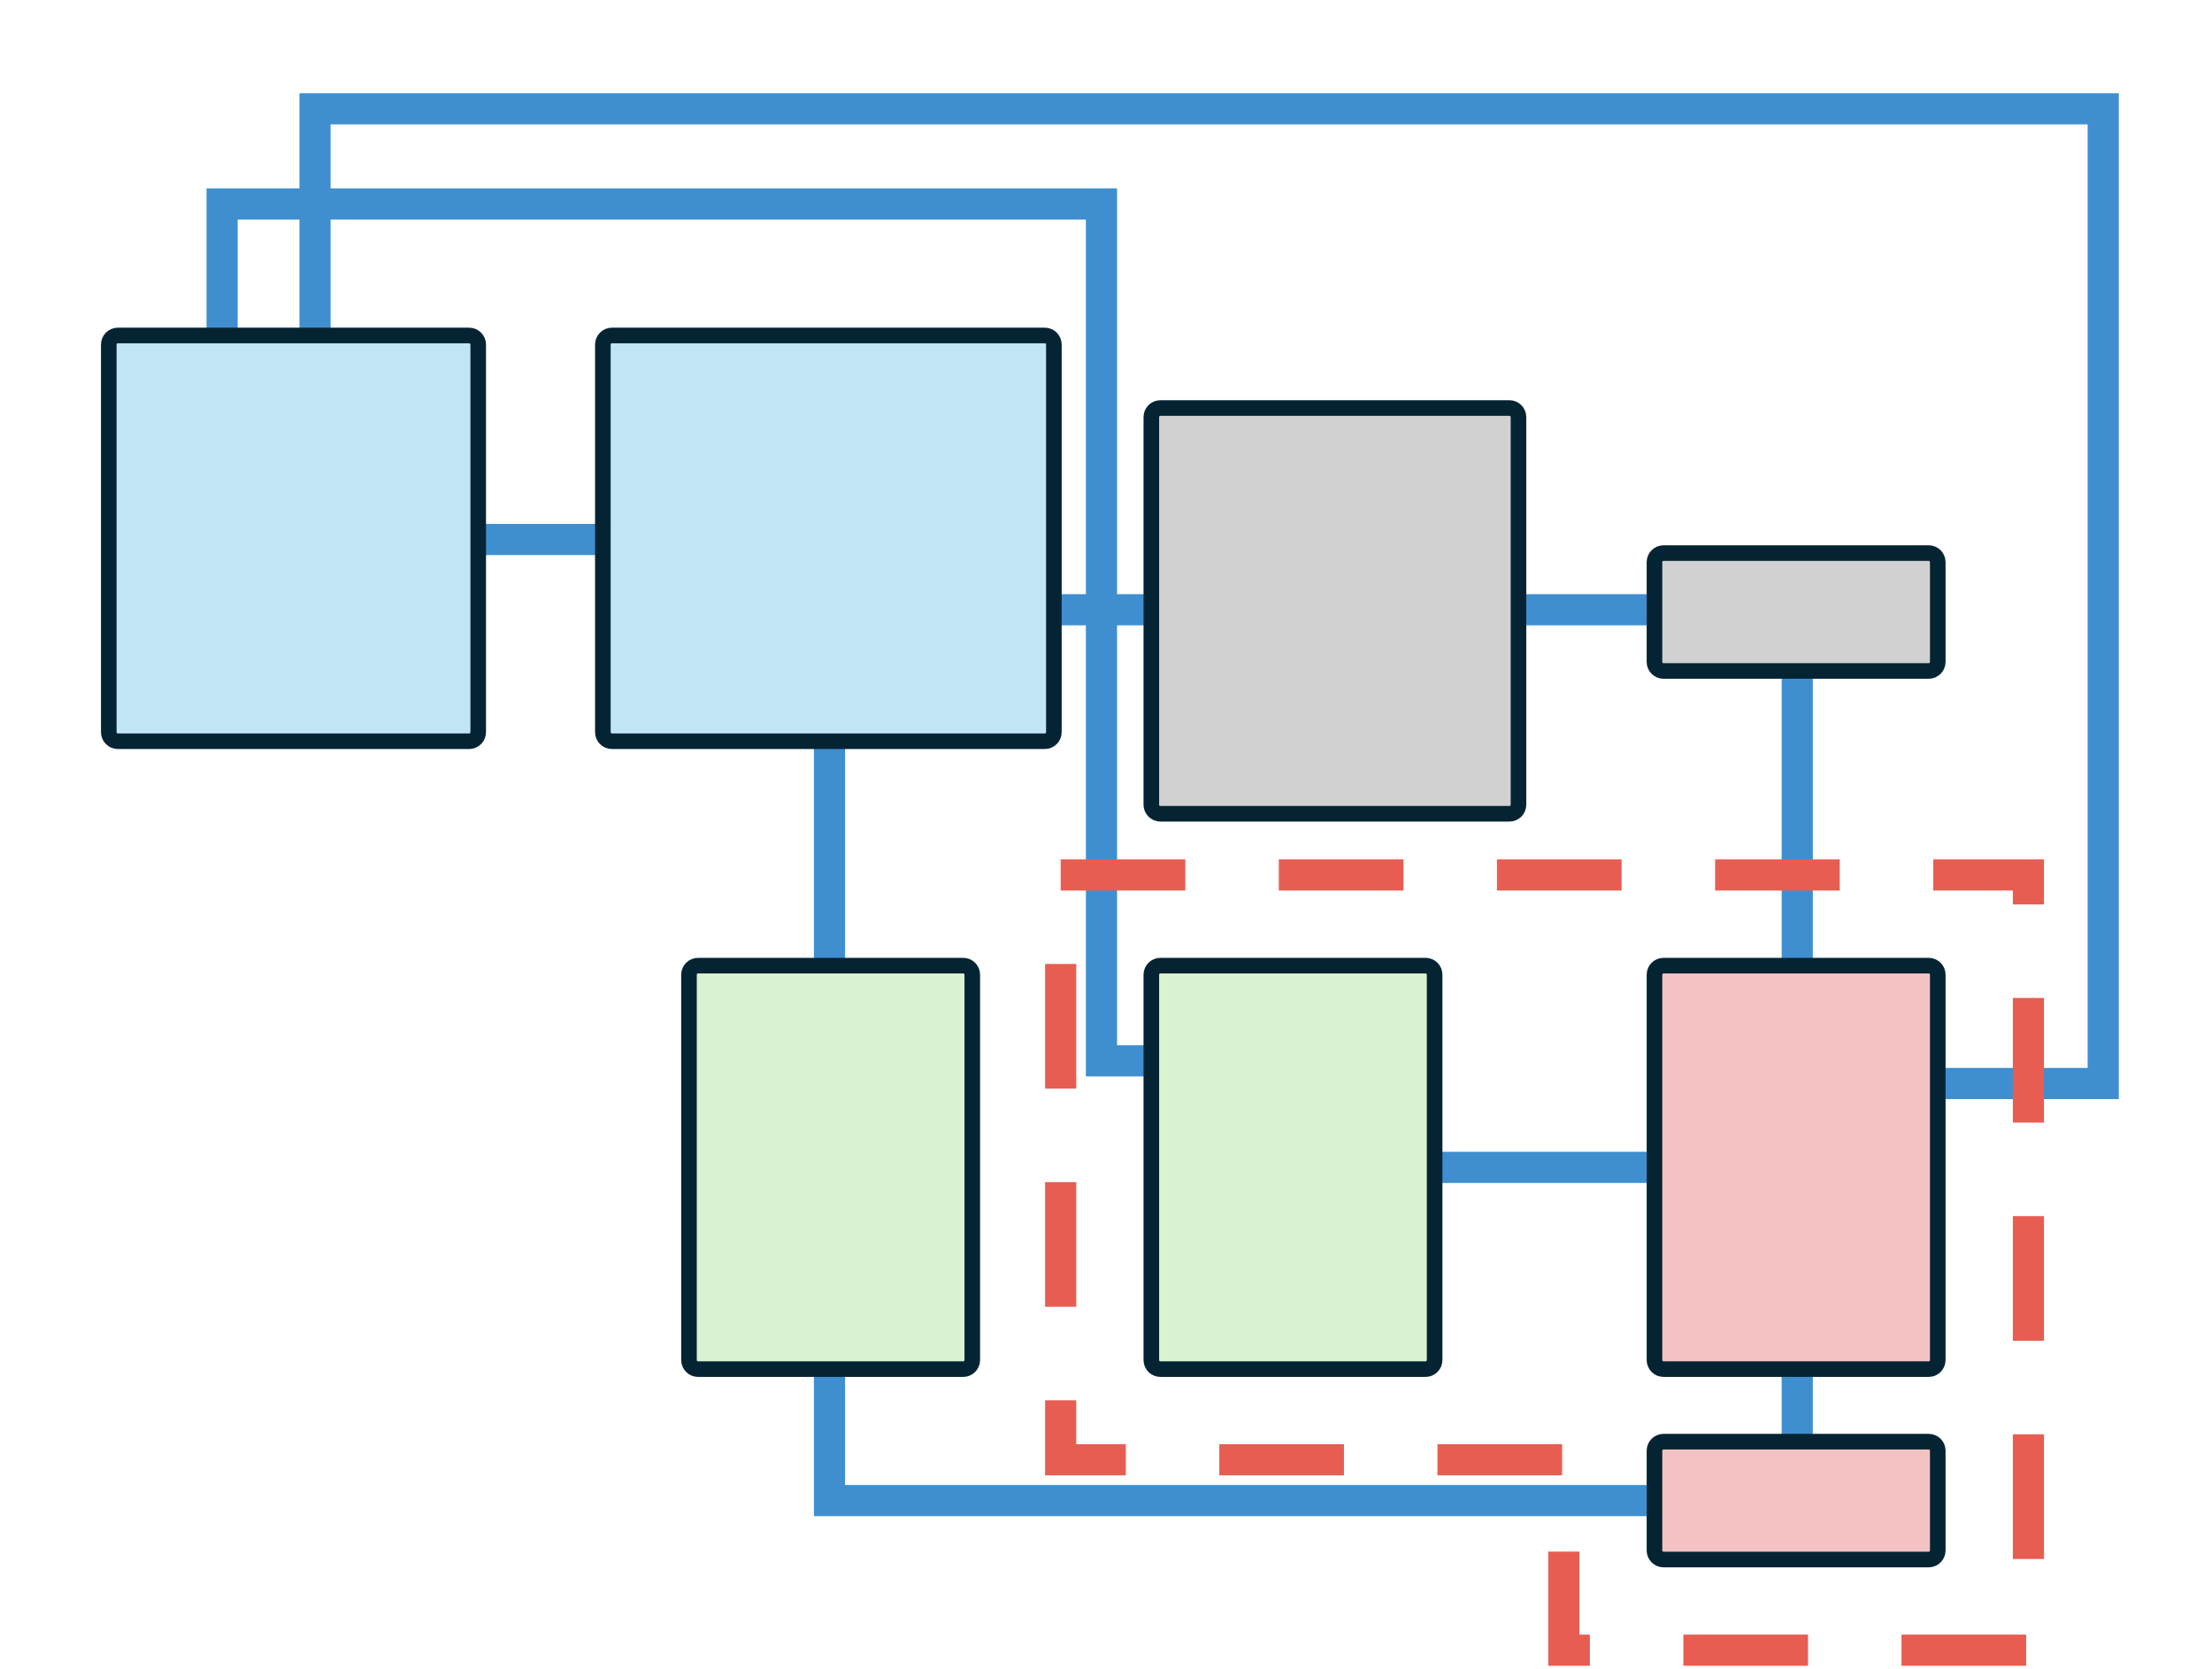
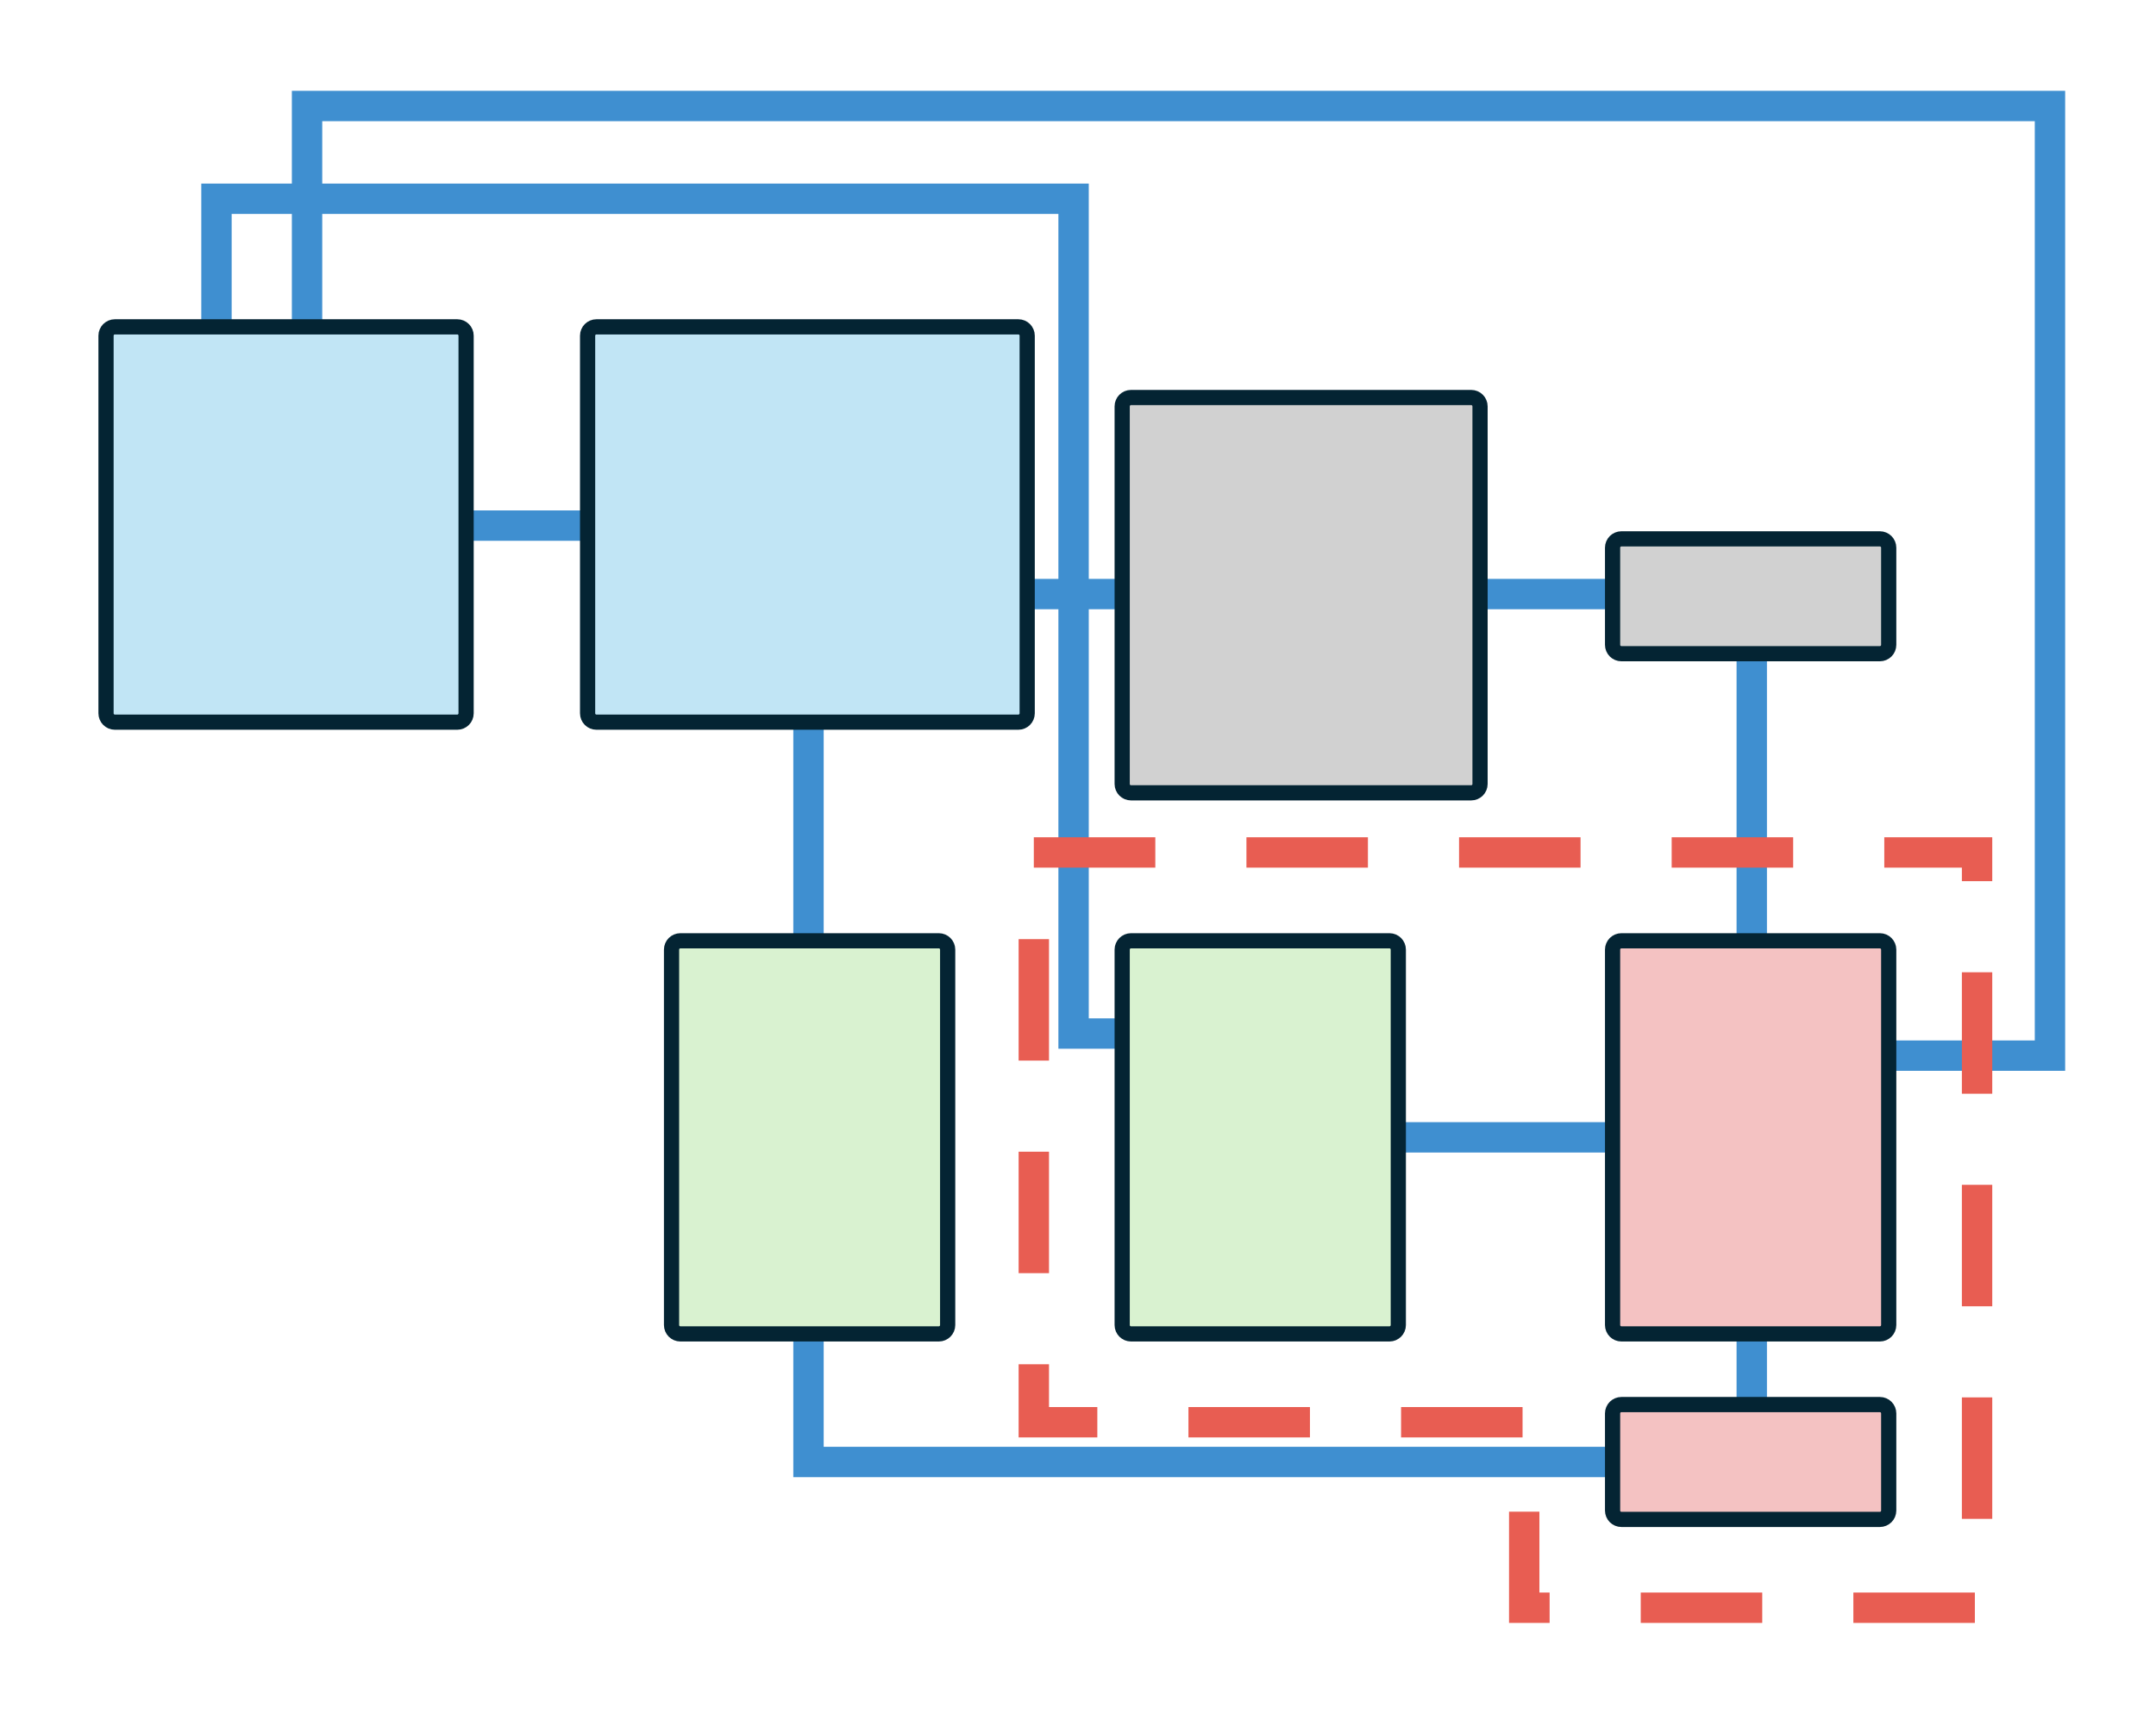
- <svg xmlns="http://www.w3.org/2000/svg" version="1.1" class="td-diagram" viewBox="-48 -148 976 736" preserveAspectRatio="xMidYMid meet" role="img">
+ <svg xmlns="http://www.w3.org/2000/svg" version="1.1" class="td-diagram" viewBox="-48 -148 976 776" preserveAspectRatio="xMidYMid meet" role="img">
  <path d="M163 90L218 90" fill="none" stroke="#3F8FD0" stroke-width="13.75" stroke-linecap="square" stroke-linejoin="miter" class="td-edge" data-edge="mainboard~toolhead_board" data-kind="signal" />
  <path d="M417 121L460 121" fill="none" stroke="#3F8FD0" stroke-width="13.75" stroke-linecap="square" stroke-linejoin="miter" class="td-edge" data-edge="toolhead_board~motor" data-kind="power" />
  <path d="M318 179L318 278" fill="none" stroke="#3F8FD0" stroke-width="13.75" stroke-linecap="square" stroke-linejoin="miter" class="td-edge" data-edge="toolhead_board~part_cooling_fan" data-kind="power" />
  <path d="M622 121L682 121" fill="none" stroke="#3F8FD0" stroke-width="13.75" stroke-linecap="square" stroke-linejoin="miter" class="td-edge" data-edge="motor~gears" data-kind="mechanical" />
  <path d="M745 148L745 278" fill="none" stroke="#3F8FD0" stroke-width="13.75" stroke-linecap="square" stroke-linejoin="miter" class="td-edge" data-edge="gears~heatsink" data-kind="filament" />
  <path d="M745 456L745 488" fill="none" stroke="#3F8FD0" stroke-width="13.75" stroke-linecap="square" stroke-linejoin="miter" class="td-edge" data-edge="heatsink~nozzle" data-kind="filament" />
  <path d="M585 367L682 367" fill="none" stroke="#3F8FD0" stroke-width="13.75" stroke-linecap="square" stroke-linejoin="miter" class="td-edge" data-edge="hotend_fan~heatsink" data-kind="air" />
  <path d="M318 456L318 514L682 514" fill="none" stroke="#3F8FD0" stroke-width="13.75" stroke-linecap="square" stroke-linejoin="miter" class="td-edge" data-edge="part_cooling_fan~nozzle" data-kind="air" />
  <path d="M91 0L91 -100L880 -100L880 330L807 330" fill="none" stroke="#3F8FD0" stroke-width="13.75" stroke-linecap="square" stroke-linejoin="miter" class="td-edge" data-edge="mainboard~heatsink" data-kind="power" />
  <path d="M50 0L50 -58L438 -58L438 320L460 320" fill="none" stroke="#3F8FD0" stroke-width="13.75" stroke-linecap="square" stroke-linejoin="miter" class="td-edge" data-edge="mainboard~hotend_fan" data-kind="power" />
  <g class="td-block" data-block="mainboard" data-group="control">
    <rect x="0" y="0" width="163" height="179" rx="4" fill="#C1E5F5" stroke="#042433" stroke-width="6.88" />
  </g>
  <g class="td-block" data-block="toolhead_board" data-group="control">
    <rect x="218" y="0" width="199" height="179" rx="4" fill="#C1E5F5" stroke="#042433" stroke-width="6.88" />
  </g>
  <g class="td-block" data-block="motor" data-group="drive">
    <rect x="460" y="32" width="162" height="179" rx="4" fill="#D1D1D1" stroke="#042433" stroke-width="6.88" />
  </g>
  <g class="td-block" data-block="gears" data-group="drive">
    <rect x="682" y="96" width="125" height="52" rx="4" fill="#D1D1D1" stroke="#042433" stroke-width="6.88" />
  </g>
  <g class="td-block" data-block="part_cooling_fan" data-group="cooling">
    <rect x="256" y="278" width="125" height="178" rx="4" fill="#D9F2D0" stroke="#042433" stroke-width="6.88" />
  </g>
  <g class="td-block is-tool" data-block="hotend_fan" data-group="cooling">
    <rect x="460" y="278" width="125" height="178" rx="4" fill="#D9F2D0" stroke="#042433" stroke-width="6.88" />
  </g>
  <g class="td-block is-tool" data-block="heatsink" data-group="hot">
    <rect x="682" y="278" width="125" height="178" rx="4" fill="#F4C2C2" stroke="#042433" stroke-width="6.88" />
  </g>
  <g class="td-block is-tool" data-block="nozzle" data-group="hot">
    <rect x="682" y="488" width="125" height="52" rx="4" fill="#F4C2C2" stroke="#042433" stroke-width="6.88" />
  </g>
  <path class="td-boundary" d="M420 238L847 238L847 580L642 580L642 496L420 496Z" fill="none" stroke="#E85D52" stroke-width="13.75" stroke-dasharray="55 41.25" stroke-linejoin="miter" />
</svg>
